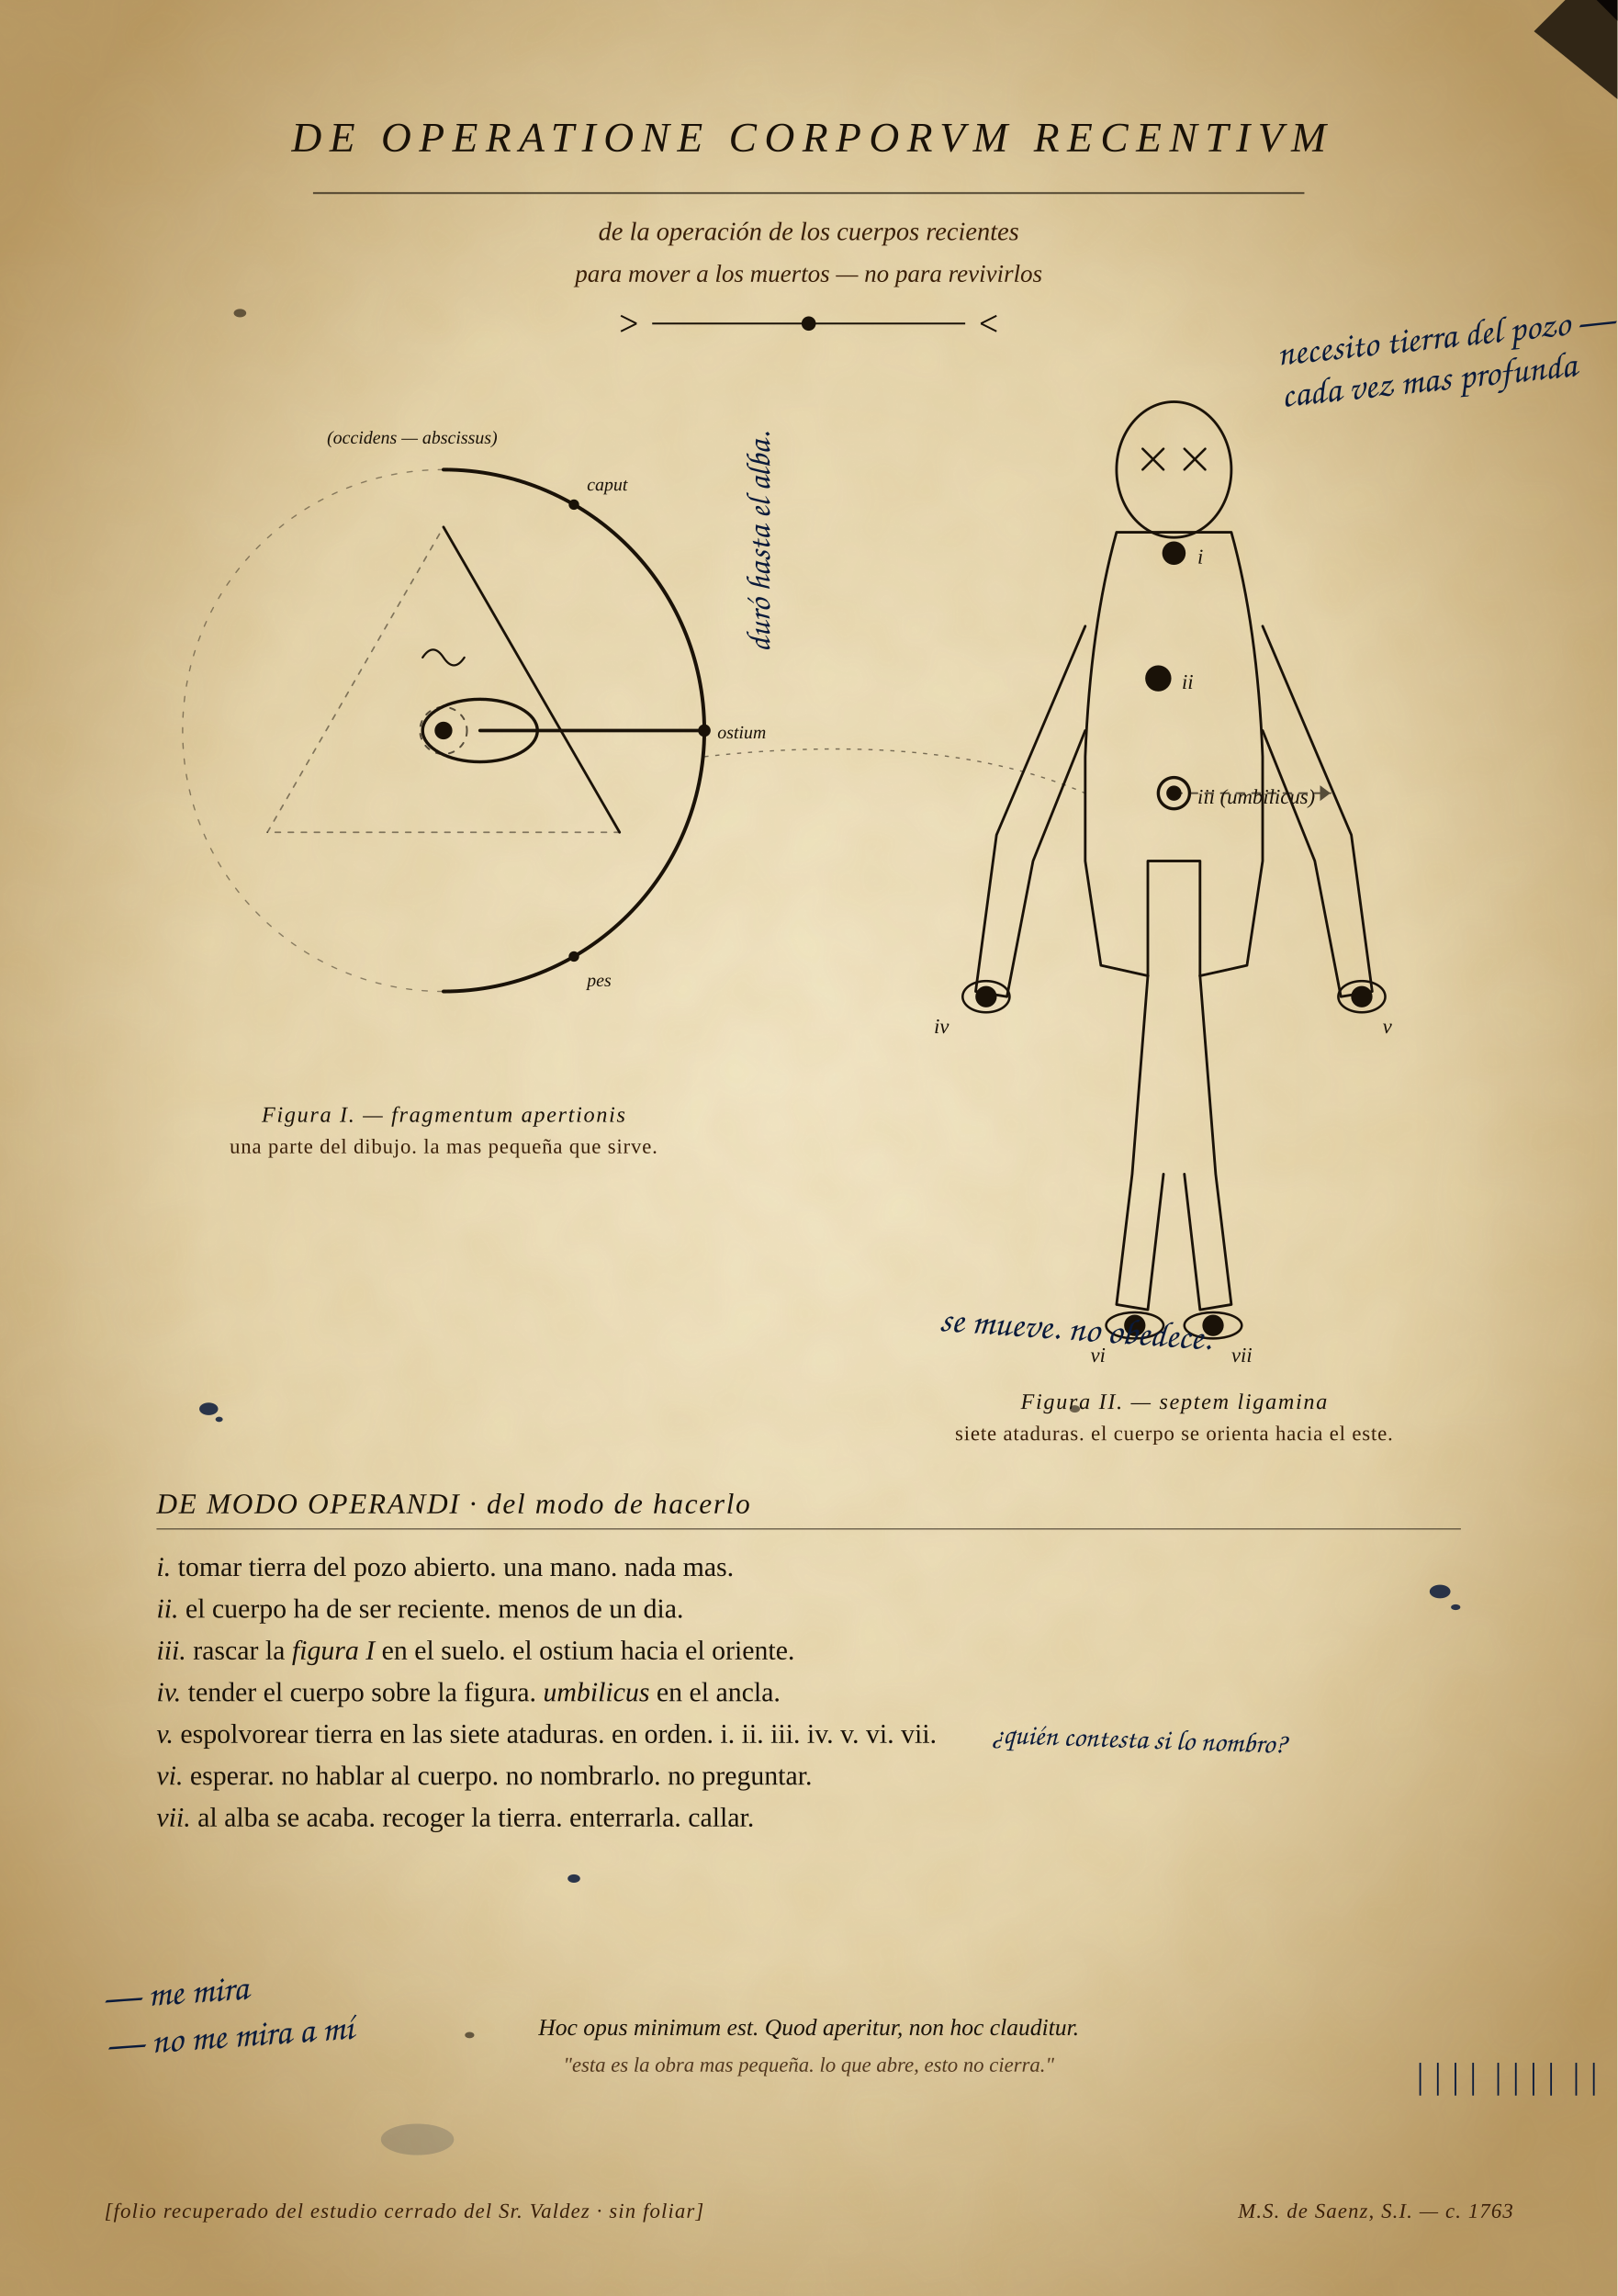
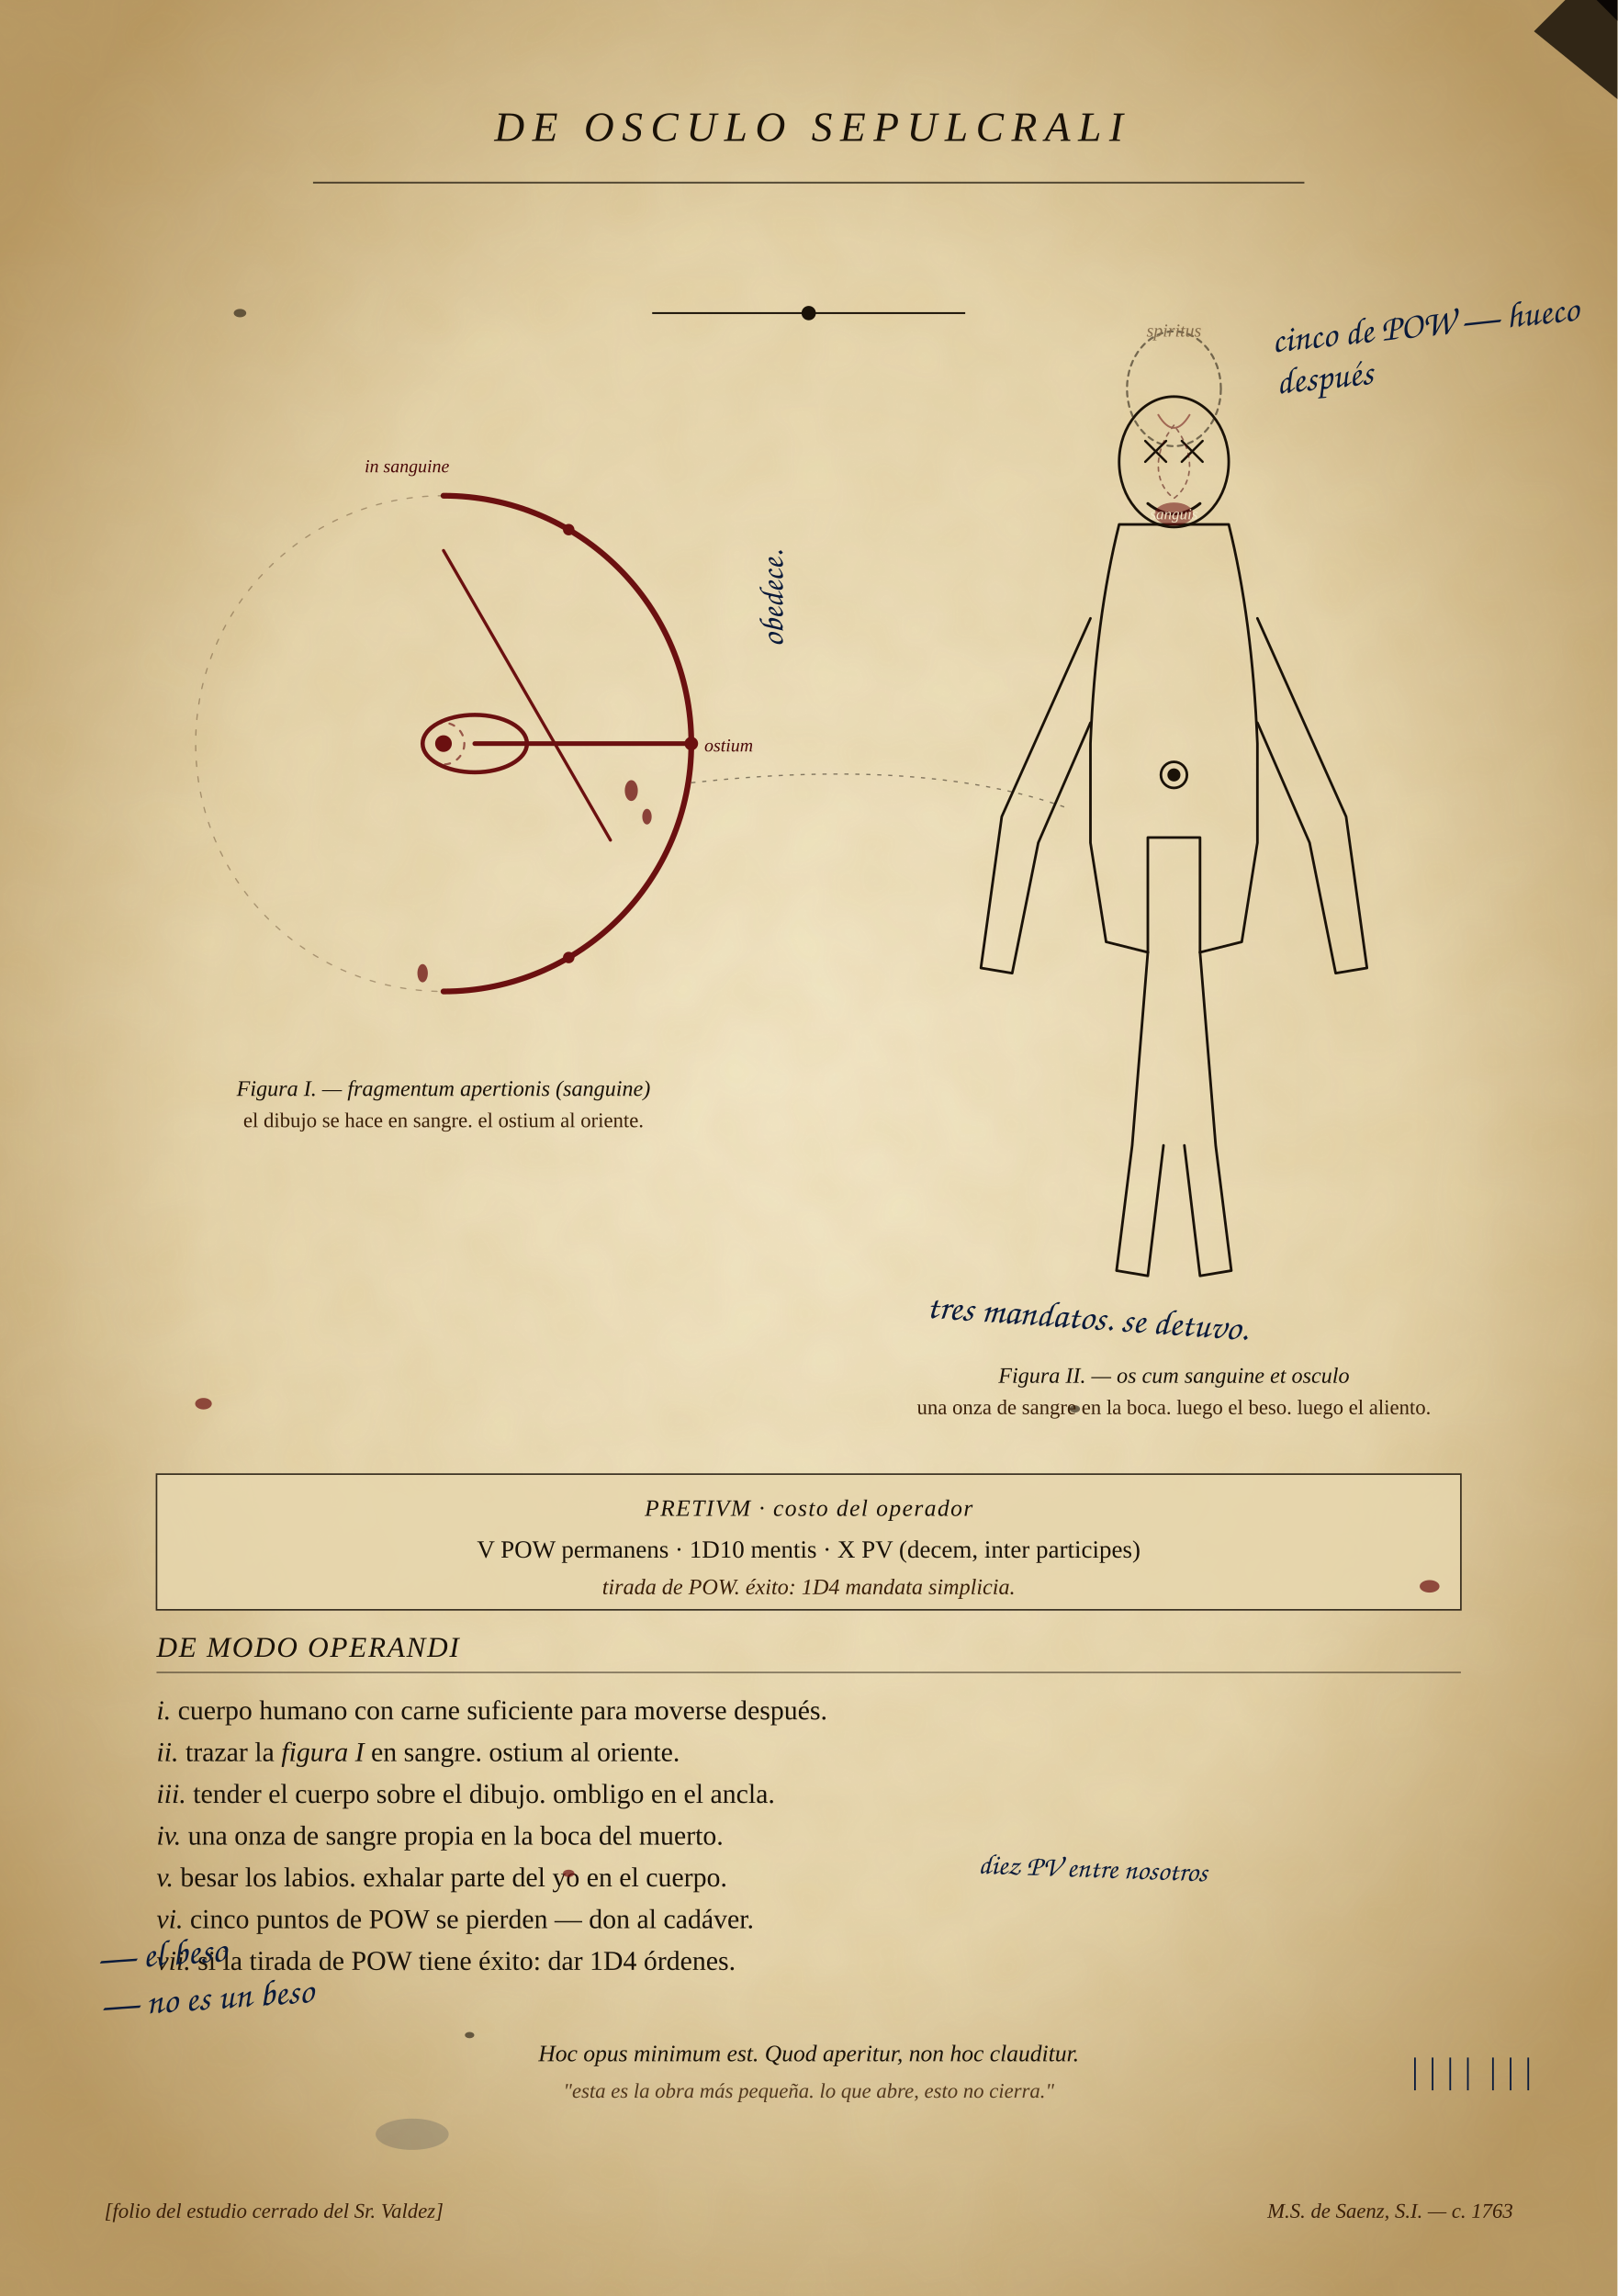
<svg xmlns="http://www.w3.org/2000/svg" viewBox="0 0 620 880" width="620" height="880" font-family="Georgia, 'Times New Roman', serif">
  <defs>
    <radialGradient id="parchment" cx="50%" cy="48%" r="62%">
      <stop offset="0%" stop-color="#f3e8c8" />
      <stop offset="60%" stop-color="#e6d6ad" />
      <stop offset="100%" stop-color="#b89a64" />
    </radialGradient>
    <filter id="age" x="0" y="0" width="100%" height="100%">
      <feTurbulence type="fractalNoise" baseFrequency="0.95" numOctaves="2" seed="6" />
      <feColorMatrix values="0 0 0 0 0.20  0 0 0 0 0.13  0 0 0 0 0.06  0 0 0 0.10 0" />
      <feComposite in2="SourceGraphic" operator="in" />
    </filter>
    <filter id="foxing" x="0" y="0" width="100%" height="100%">
      <feTurbulence type="fractalNoise" baseFrequency="0.04" numOctaves="2" seed="14" />
      <feColorMatrix values="0 0 0 0 0.42  0 0 0 0 0.20  0 0 0 0 0.04  0 0 0 0.18 0" />
      <feComposite in2="SourceGraphic" operator="in" />
    </filter>
  </defs>
  <rect width="620" height="880" fill="url(#parchment)" />
  <rect width="620" height="880" fill="#000" opacity="0.06" filter="url(#age)" />
  <rect width="620" height="880" fill="#3a1f08" opacity="0.5" filter="url(#foxing)" />
  <polygon points="620,0 620,38 588,12 600,0" fill="#1a1208" opacity="0.85" />
  <polygon points="620,0 620,8 612,0" fill="#0a0604" />
  <g fill="#1a1208" opacity="0.6">
    <ellipse cx="92" cy="120" rx="2.4" ry="1.6" />
    <ellipse cx="412" cy="540" rx="2" ry="1.4" />
    <ellipse cx="180" cy="780" rx="1.8" ry="1.2" />
  </g>
-   <text x="310" y="58" text-anchor="middle" fill="#1a1208" font-size="16" letter-spacing="3" font-style="italic">
-     DE OPERATIONE CORPORVM RECENTIVM
+   <text x="310" y="54" text-anchor="middle" fill="#1a1208" font-size="16" letter-spacing="3" font-style="italic">
+     DE OSCULO SEPULCRALI
  </text>
-   <line x1="120" y1="74" x2="500" y2="74" stroke="#1a1208" stroke-width="0.7" opacity="0.7" />
-   <text x="310" y="92" text-anchor="middle" fill="#3a1f08" font-size="10" font-style="italic">
-     de la operación de los cuerpos recientes
-   </text>
-   <text x="310" y="108" text-anchor="middle" fill="#3a1f08" font-size="9.5" font-style="italic">
-     para mover a los muertos — no para revivirlos
-   </text>
-   <g transform="translate(310 124)" stroke="#1a1208" stroke-width="0.7" fill="none">
+   <line x1="120" y1="70" x2="500" y2="70" stroke="#1a1208" stroke-width="0.7" opacity="0.7" />
+   <g transform="translate(310 120)" stroke="#1a1208" stroke-width="0.7" fill="none">
    <line x1="-60" y1="0" x2="60" y2="0" />
    <circle cx="0" cy="0" r="2.4" fill="#1a1208" />
-     <line x1="-72" y1="-3" x2="-66" y2="0" />
-     <line x1="-72" y1="3" x2="-66" y2="0" />
-     <line x1="72" y1="-3" x2="66" y2="0" />
-     <line x1="72" y1="3" x2="66" y2="0" />
  </g>
-   <g transform="translate(170 280)" stroke="#1a1208" fill="none" stroke-linecap="round" stroke-linejoin="round">
-     <path d="M 0,-100 A 100 100 0 0 1 0,100" stroke-width="1.4" />
-     <g fill="#1a1208" stroke="none">
-       <circle cx="50" cy="-86.6" r="2" />
-       <circle cx="100" cy="0" r="2.4" />
-       <circle cx="50" cy="86.6" r="2" />
+   <g transform="translate(170 285)" stroke="#6b1010" fill="none" stroke-linecap="round" stroke-linejoin="round">
+     <path d="M 0,-95 A 95 95 0 0 1 0,95" stroke-width="2.2" />
+     <g fill="#6b1010" stroke="none">
+       <circle cx="48" cy="-82" r="2.2" />
+       <circle cx="95" cy="0" r="2.6" />
+       <circle cx="48" cy="82" r="2.2" />
    </g>
-     <path d="M 0,-100 A 100 100 0 0 0 0,100" stroke-width="0.5" stroke-dasharray="2 4" opacity="0.45" />
-     <line x1="14" y1="0" x2="100" y2="0" stroke-width="1.3" />
-     <ellipse cx="14" cy="0" rx="22" ry="12" stroke-width="1.2" transform="rotate(0)" />
-     <polyline points="0,-78 67.5,39" stroke-width="1.0" />
-     <polyline points="67.5,39 -67.5,39" stroke-width="0.6" stroke-dasharray="2 3" opacity="0.5" />
-     <polyline points="-67.5,39 0,-78" stroke-width="0.6" stroke-dasharray="2 3" opacity="0.5" />
-     <circle cx="0" cy="0" r="3.4" fill="#1a1208" stroke="none" />
-     <circle cx="0" cy="0" r="9" stroke-width="0.7" stroke-dasharray="2 3" opacity="0.7" />
-     <g transform="translate(0,-28)" stroke-width="0.8">
-       <path d="M -8,0 q 4,-6 8,0 q 4,6 8,0 q -4,6 -8,0 q -4,-6 -8,0" />
+     <path d="M 0,-95 A 95 95 0 0 0 0,95" stroke-width="0.5" stroke-dasharray="2 4" opacity="0.35" stroke="#3a1f08" />
+     <line x1="12" y1="0" x2="95" y2="0" stroke-width="1.8" />
+     <ellipse cx="12" cy="0" rx="20" ry="11" stroke-width="1.6" />
+     <polyline points="0,-74 64,37" stroke-width="1.2" />
+     <circle cx="0" cy="0" r="3.2" fill="#6b1010" stroke="none" />
+     <circle cx="0" cy="0" r="8" stroke-width="0.8" stroke-dasharray="2 3" opacity="0.65" />
+     <g fill="#6b1010" stroke="none" opacity="0.75">
+       <ellipse cx="72" cy="18" rx="2.5" ry="4" />
+       <ellipse cx="78" cy="28" rx="1.8" ry="3" />
+       <ellipse cx="-8" cy="88" rx="2" ry="3.5" />
    </g>
-     <g font-size="7" fill="#1a1208" font-style="italic" stroke="none">
-       <text x="105" y="3">ostium</text>
-       <text x="55" y="-92">caput</text>
-       <text x="55" y="98">pes</text>
-       <text x="-12" y="-110" text-anchor="middle">(occidens — abscissus)</text>
+     <g font-size="7" fill="#4a0808" font-style="italic" stroke="none">
+       <text x="100" y="3">ostium</text>
+       <text x="-14" y="-104" text-anchor="middle">in sanguine</text>
    </g>
  </g>
-   <text x="170" y="430" text-anchor="middle" font-size="8.5" fill="#1a1208" font-style="italic" letter-spacing="0.6">
-     Figura I. — fragmentum apertionis
+   <text x="170" y="420" text-anchor="middle" font-size="8.5" fill="#1a1208" font-style="italic">
+     Figura I. — fragmentum apertionis (sanguine)
  </text>
-   <text x="170" y="442" text-anchor="middle" font-size="8" fill="#3a1f08" letter-spacing="0.3">
-     una parte del dibujo. la mas pequeña que sirve.
+   <text x="170" y="432" text-anchor="middle" font-size="8" fill="#3a1f08">
+     el dibujo se hace en sangre. el ostium al oriente.
  </text>
-   <g transform="translate(450 290)" stroke="#1a1208" fill="none" stroke-linecap="round" stroke-linejoin="round">
-     <ellipse cx="0" cy="-110" rx="22" ry="26" stroke-width="1" />
-     <path d="M -22,-86 Q -32,-50 -34,0 L -34,40 L -28,80 L -10,84 L -10,40 L 10,40 L 10,84 L 28,80 L 34,40 L 34,0 Q 32,-50 22,-86 Z" stroke-width="1" />
-     <path d="M -34,-50 L -68,30 L -76,90 L -64,92 L -54,40 L -34,-10" stroke-width="1" />
-     <path d="M  34,-50 L  68,30 L  76,90 L  64,92 L  54,40 L  34,-10" stroke-width="1" />
-     <ellipse cx="-72" cy="92" rx="9" ry="6" stroke-width="0.9" />
-     <ellipse cx="72" cy="92" rx="9" ry="6" stroke-width="0.9" />
-     <path d="M -10,84 L -16,160 L -22,210 L -10,212 L -4,160" stroke-width="1" />
-     <path d="M  10,84 L  16,160 L  22,210 L  10,212 L  4,160" stroke-width="1" />
-     <ellipse cx="-15" cy="218" rx="11" ry="5" stroke-width="0.9" />
-     <ellipse cx="15" cy="218" rx="11" ry="5" stroke-width="0.9" />
+   <g transform="translate(450 285)" stroke="#1a1208" fill="none" stroke-linecap="round" stroke-linejoin="round">
+     <ellipse cx="0" cy="-108" rx="21" ry="25" stroke-width="1" />
+     <path d="M -21,-84 Q -30,-48 -32,0 L -32,38 L -26,76 L -10,80 L -10,36 L 10,36 L 10,80 L 26,76 L 32,38 L 32,0 Q 30,-48 21,-84 Z" stroke-width="1" />
+     <path d="M -32,-48 L -66,28 L -74,86 L -62,88 L -52,38 L -32,-8" stroke-width="1" />
+     <path d="M  32,-48 L  66,28 L  74,86 L  62,88 L  52,38 L  32,-8" stroke-width="1" />
+     <path d="M -10,80 L -16,154 L -22,202 L -10,204 L -4,154" stroke-width="1" />
+     <path d="M  10,80 L  16,154 L  22,202 L  10,204 L  4,154" stroke-width="1" />
    <g stroke-width="0.9">
-       <line x1="-12" y1="-118" x2="-4" y2="-110" />
-       <line x1="-12" y1="-110" x2="-4" y2="-118" />
-       <line x1="4" y1="-118" x2="12" y2="-110" />
-       <line x1="4" y1="-110" x2="12" y2="-118" />
+       <line x1="-11" y1="-116" x2="-3" y2="-108" />
+       <line x1="-11" y1="-108" x2="-3" y2="-116" />
+       <line x1="3" y1="-116" x2="11" y2="-108" />
+       <line x1="3" y1="-108" x2="11" y2="-116" />
    </g>
-     <g>
-       <circle cx="0" cy="-78" r="4" fill="#1a1208" />
-       <text x="9" y="-74" font-size="8" fill="#1a1208" font-style="italic" stroke="none">i</text>
-       <circle cx="-6" cy="-30" r="4.5" fill="#1a1208" />
-       <text x="3" y="-26" font-size="8" fill="#1a1208" font-style="italic" stroke="none">ii</text>
-       <circle cx="0" cy="14" r="6" fill="none" stroke-width="1.2" />
-       <circle cx="0" cy="14" r="2.4" fill="#1a1208" />
-       <text x="9" y="18" font-size="8" fill="#1a1208" font-style="italic" stroke="none">iii (umbilicus)</text>
-       <circle cx="-72" cy="92" r="3.6" fill="#1a1208" />
-       <text x="-92" y="106" font-size="8" fill="#1a1208" font-style="italic" stroke="none">iv</text>
-       <circle cx="72" cy="92" r="3.6" fill="#1a1208" />
-       <text x="80" y="106" font-size="8" fill="#1a1208" font-style="italic" stroke="none">v</text>
-       <circle cx="-15" cy="218" r="3.6" fill="#1a1208" />
-       <text x="-32" y="232" font-size="8" fill="#1a1208" font-style="italic" stroke="none">vi</text>
-       <circle cx="15" cy="218" r="3.6" fill="#1a1208" />
-       <text x="22" y="232" font-size="8" fill="#1a1208" font-style="italic" stroke="none">vii</text>
+     <path d="M -10,-92 Q 0,-84 10,-92" stroke-width="1.1" />
+     <ellipse cx="0" cy="-88" rx="7" ry="4" fill="#6b1010" opacity="0.55" stroke="#6b1010" stroke-width="0.8" />
+     <text x="0" y="-86" text-anchor="middle" font-size="6" fill="#f3e8c8" stroke="none" font-style="italic">sanguis</text>
+     <g transform="translate(0,-108)" opacity="0.55">
+       <ellipse cx="0" cy="-28" rx="18" ry="22" stroke-width="0.8" stroke-dasharray="2 2" />
+       <path d="M -6,-18 Q 0,-8 6,-18" stroke-width="0.7" stroke="#6b1010" />
+       <path d="M 0,-14 C -8,-4 -8,8 0,14 C 8,8 8,-4 0,-14" stroke-width="0.6" stroke-dasharray="1.5 2" fill="none" stroke="#4a0808" />
+       <text x="0" y="-48" text-anchor="middle" font-size="7" fill="#3a1f08" font-style="italic" stroke="none">spiritus</text>
    </g>
-     <g stroke-width="0.7" stroke-dasharray="3 3" opacity="0.7">
-       <line x1="0" y1="14" x2="60" y2="14" />
-       <polygon points="60,14 56,11 56,17" fill="#1a1208" stroke="none" />
+     <circle cx="0" cy="12" r="5" fill="none" stroke-width="1" />
+     <circle cx="0" cy="12" r="2" fill="#1a1208" />
+   </g>
+   <text x="450" y="530" text-anchor="middle" font-size="8.5" fill="#1a1208" font-style="italic">
+     Figura II. — os cum sanguine et osculo
+   </text>
+   <text x="450" y="542" text-anchor="middle" font-size="8" fill="#3a1f08">
+     una onza de sangre en la boca. luego el beso. luego el aliento.
+   </text>
+   <g stroke="#1a1208" stroke-width="0.5" fill="none" stroke-dasharray="1.6 2.6" opacity="0.5">
+     <path d="M 265 300 Q 355 290 410 310" />
+   </g>
+   <g transform="translate(60 565)">
+     <rect x="0" y="0" width="500" height="52" fill="#e6d6ad" stroke="#1a1208" stroke-width="0.6" opacity="0.85" />
+     <text x="250" y="16" text-anchor="middle" font-size="9" fill="#1a1208" font-style="italic" letter-spacing="0.5">
+       PRETIVM · costo del operador
+     </text>
+     <text x="250" y="32" text-anchor="middle" font-size="9.5" fill="#1a1208">
+       V POW permanens · 1D10 mentis · X PV (decem, inter participes)
+     </text>
+     <text x="250" y="46" text-anchor="middle" font-size="8.5" fill="#3a1f08" font-style="italic">
+       tirada de POW. éxito: 1D4 mandata simplicia.
+     </text>
+   </g>
+   <g transform="translate(60 635)" fill="#1a1208" font-size="10.5">
+     <text x="0" y="0" font-style="italic" letter-spacing="0.6" font-size="11">DE MODO OPERANDI</text>
+     <line x1="0" y1="6" x2="500" y2="6" stroke="#1a1208" stroke-width="0.5" opacity="0.6" />
+     <text x="0" y="24">
+       <tspan font-style="italic">i.</tspan> cuerpo humano con carne suficiente para moverse después.</text>
+     <text x="0" y="40">
+       <tspan font-style="italic">ii.</tspan> trazar la <tspan font-style="italic">figura I</tspan> en sangre. ostium al oriente.</text>
+     <text x="0" y="56">
+       <tspan font-style="italic">iii.</tspan> tender el cuerpo sobre el dibujo. ombligo en el ancla.</text>
+     <text x="0" y="72">
+       <tspan font-style="italic">iv.</tspan> una onza de sangre propia en la boca del muerto.</text>
+     <text x="0" y="88">
+       <tspan font-style="italic">v.</tspan> besar los labios. exhalar parte del yo en el cuerpo.</text>
+     <text x="0" y="104">
+       <tspan font-style="italic">vi.</tspan> cinco puntos de POW se pierden — don al cadáver.</text>
+     <text x="0" y="120">
+       <tspan font-style="italic">vii.</tspan> si la tirada de POW tiene éxito: dar 1D4 órdenes.</text>
+   </g>
+   <text x="310" y="790" text-anchor="middle" font-size="9" fill="#1a1208" font-style="italic">
+     Hoc opus minimum est. Quod aperitur, non hoc clauditur.
+   </text>
+   <text x="310" y="804" text-anchor="middle" font-size="8" fill="#3a1f08" font-style="italic" opacity="0.85">
+     "esta es la obra más pequeña. lo que abre, esto no cierra."
+   </text>
+   <g font-family="'Brush Script MT', 'Snell Roundhand', cursive" fill="#0a1a3a" font-style="italic">
+     <g transform="translate(488 135) rotate(-6)">
+       <text x="0" y="0" font-size="14">cinco de POW — hueco</text>
+       <text x="0" y="16" font-size="14">después</text>
+     </g>
+     <g transform="translate(300 248) rotate(-90)">
+       <text x="0" y="0" font-size="13">obedece.</text>
+     </g>
+     <g transform="translate(355 505) rotate(4)">
+       <text x="0" y="0" font-size="14">tres mandatos. se detuvo.</text>
+     </g>
+     <g transform="translate(38 755) rotate(-4)">
+       <text x="0" y="0" font-size="14">— el beso</text>
+       <text x="0" y="18" font-size="14">— no es un beso</text>
+     </g>
+     <g transform="translate(375 718) rotate(2)">
+       <text x="0" y="0" font-size="11">diez PV entre nosotros</text>
+     </g>
+     <g transform="translate(538 798)">
+       <text x="0" y="0" font-size="13">|||| |||</text>
    </g>
  </g>
-   <text x="450" y="540" text-anchor="middle" font-size="8.5" fill="#1a1208" font-style="italic" letter-spacing="0.6">
-     Figura II. — septem ligamina
-   </text>
-   <text x="450" y="552" text-anchor="middle" font-size="8" fill="#3a1f08" letter-spacing="0.3">
-     siete ataduras. el cuerpo se orienta hacia el este.
-   </text>
-   <g stroke="#1a1208" stroke-width="0.5" fill="none" stroke-dasharray="1.6 2.6" opacity="0.55">
-     <path d="M 270 290 Q 360 280 416 304" />
+   <g fill="#6b1010" opacity="0.7">
+     <ellipse cx="78" cy="538" rx="3.2" ry="2.2" />
+     <ellipse cx="548" cy="608" rx="3.8" ry="2.4" />
+     <ellipse cx="218" cy="718" rx="2.2" ry="1.4" />
  </g>
-   <g transform="translate(60 580)" fill="#1a1208" font-size="10.5">
-     <text x="0" y="0" font-style="italic" letter-spacing="0.6" font-size="11">DE MODO OPERANDI · del modo de hacerlo</text>
-     <line x1="0" y1="6" x2="500" y2="6" stroke="#1a1208" stroke-width="0.5" opacity="0.6" />
-     <text x="0" y="24">
-       <tspan font-style="italic">i.</tspan> tomar tierra del pozo abierto. una mano. nada mas.</text>
-     <text x="0" y="40">
-       <tspan font-style="italic">ii.</tspan> el cuerpo ha de ser reciente. menos de un dia.</text>
-     <text x="0" y="56">
-       <tspan font-style="italic">iii.</tspan> rascar la <tspan font-style="italic">figura I</tspan> en el suelo. el ostium hacia el oriente.</text>
-     <text x="0" y="72">
-       <tspan font-style="italic">iv.</tspan> tender el cuerpo sobre la figura. <tspan font-style="italic">umbilicus</tspan> en el ancla.</text>
-     <text x="0" y="88">
-       <tspan font-style="italic">v.</tspan> espolvorear tierra en las siete ataduras. en orden. i. ii. iii. iv. v. vi. vii.</text>
-     <text x="0" y="104">
-       <tspan font-style="italic">vi.</tspan> esperar. no hablar al cuerpo. no nombrarlo. no preguntar.</text>
-     <text x="0" y="120">
-       <tspan font-style="italic">vii.</tspan> al alba se acaba. recoger la tierra. enterrarla. callar.</text>
-   </g>
-   <text x="310" y="780" text-anchor="middle" font-size="9" fill="#1a1208" font-style="italic">
-     Hoc opus minimum est. Quod aperitur, non hoc clauditur.
-   </text>
-   <text x="310" y="794" text-anchor="middle" font-size="8" fill="#3a1f08" font-style="italic" opacity="0.85">
-     "esta es la obra mas pequeña. lo que abre, esto no cierra."
-   </text>
-   <g font-family="'Brush Script MT', 'Snell Roundhand', cursive" fill="#0a1a3a" font-style="italic">
-     <g transform="translate(490 140) rotate(-6)">
-       <text x="0" y="0" font-size="14">necesito tierra del pozo —</text>
-       <text x="0" y="16" font-size="14">cada vez mas profunda</text>
-     </g>
-     <g transform="translate(295 250) rotate(-90)">
-       <text x="0" y="0" font-size="13">duró hasta el alba.</text>
-     </g>
-     <g transform="translate(360 510) rotate(4)">
-       <text x="0" y="0" font-size="14">se mueve. no obedece.</text>
-     </g>
-     <g transform="translate(40 770) rotate(-4)">
-       <text x="0" y="0" font-size="14">— me mira</text>
-       <text x="0" y="18" font-size="14">— no me mira a mí</text>
-     </g>
-     <g transform="translate(380 668) rotate(2)">
-       <text x="0" y="0" font-size="11">¿quién contesta si lo nombro?</text>
-     </g>
-     <g transform="translate(540 800)">
-       <text x="0" y="0" font-size="13">|||| |||| ||</text>
-     </g>
-   </g>
-   <g fill="#0a1a3a" opacity="0.85">
-     <ellipse cx="80" cy="540" rx="3.6" ry="2.4" />
-     <ellipse cx="84" cy="544" rx="1.4" ry="1" />
-     <ellipse cx="552" cy="610" rx="4" ry="2.6" />
-     <ellipse cx="558" cy="616" rx="1.8" ry="1.1" />
-     <ellipse cx="220" cy="720" rx="2.4" ry="1.6" />
-   </g>
-   <ellipse cx="160" cy="820" rx="14" ry="6" fill="#0a1a3a" opacity="0.18" />
+   <ellipse cx="158" cy="818" rx="14" ry="6" fill="#0a1a3a" opacity="0.18" />
  <g transform="translate(40 850)" fill="#3a1f08">
-     <text x="0" y="0" font-size="8" font-style="italic" letter-spacing="0.4">
-       [folio recuperado del estudio cerrado del Sr. Valdez · sin foliar]
-     </text>
+     <text x="0" y="0" font-size="8" font-style="italic">[folio del estudio cerrado del Sr. Valdez]</text>
  </g>
  <g transform="translate(580 850)" fill="#3a1f08" text-anchor="end">
-     <text x="0" y="0" font-size="8" font-style="italic" letter-spacing="0.4">
-       M.S. de Saenz, S.I. — c. 1763
-     </text>
+     <text x="0" y="0" font-size="8" font-style="italic">M.S. de Saenz, S.I. — c. 1763</text>
  </g>
</svg>
